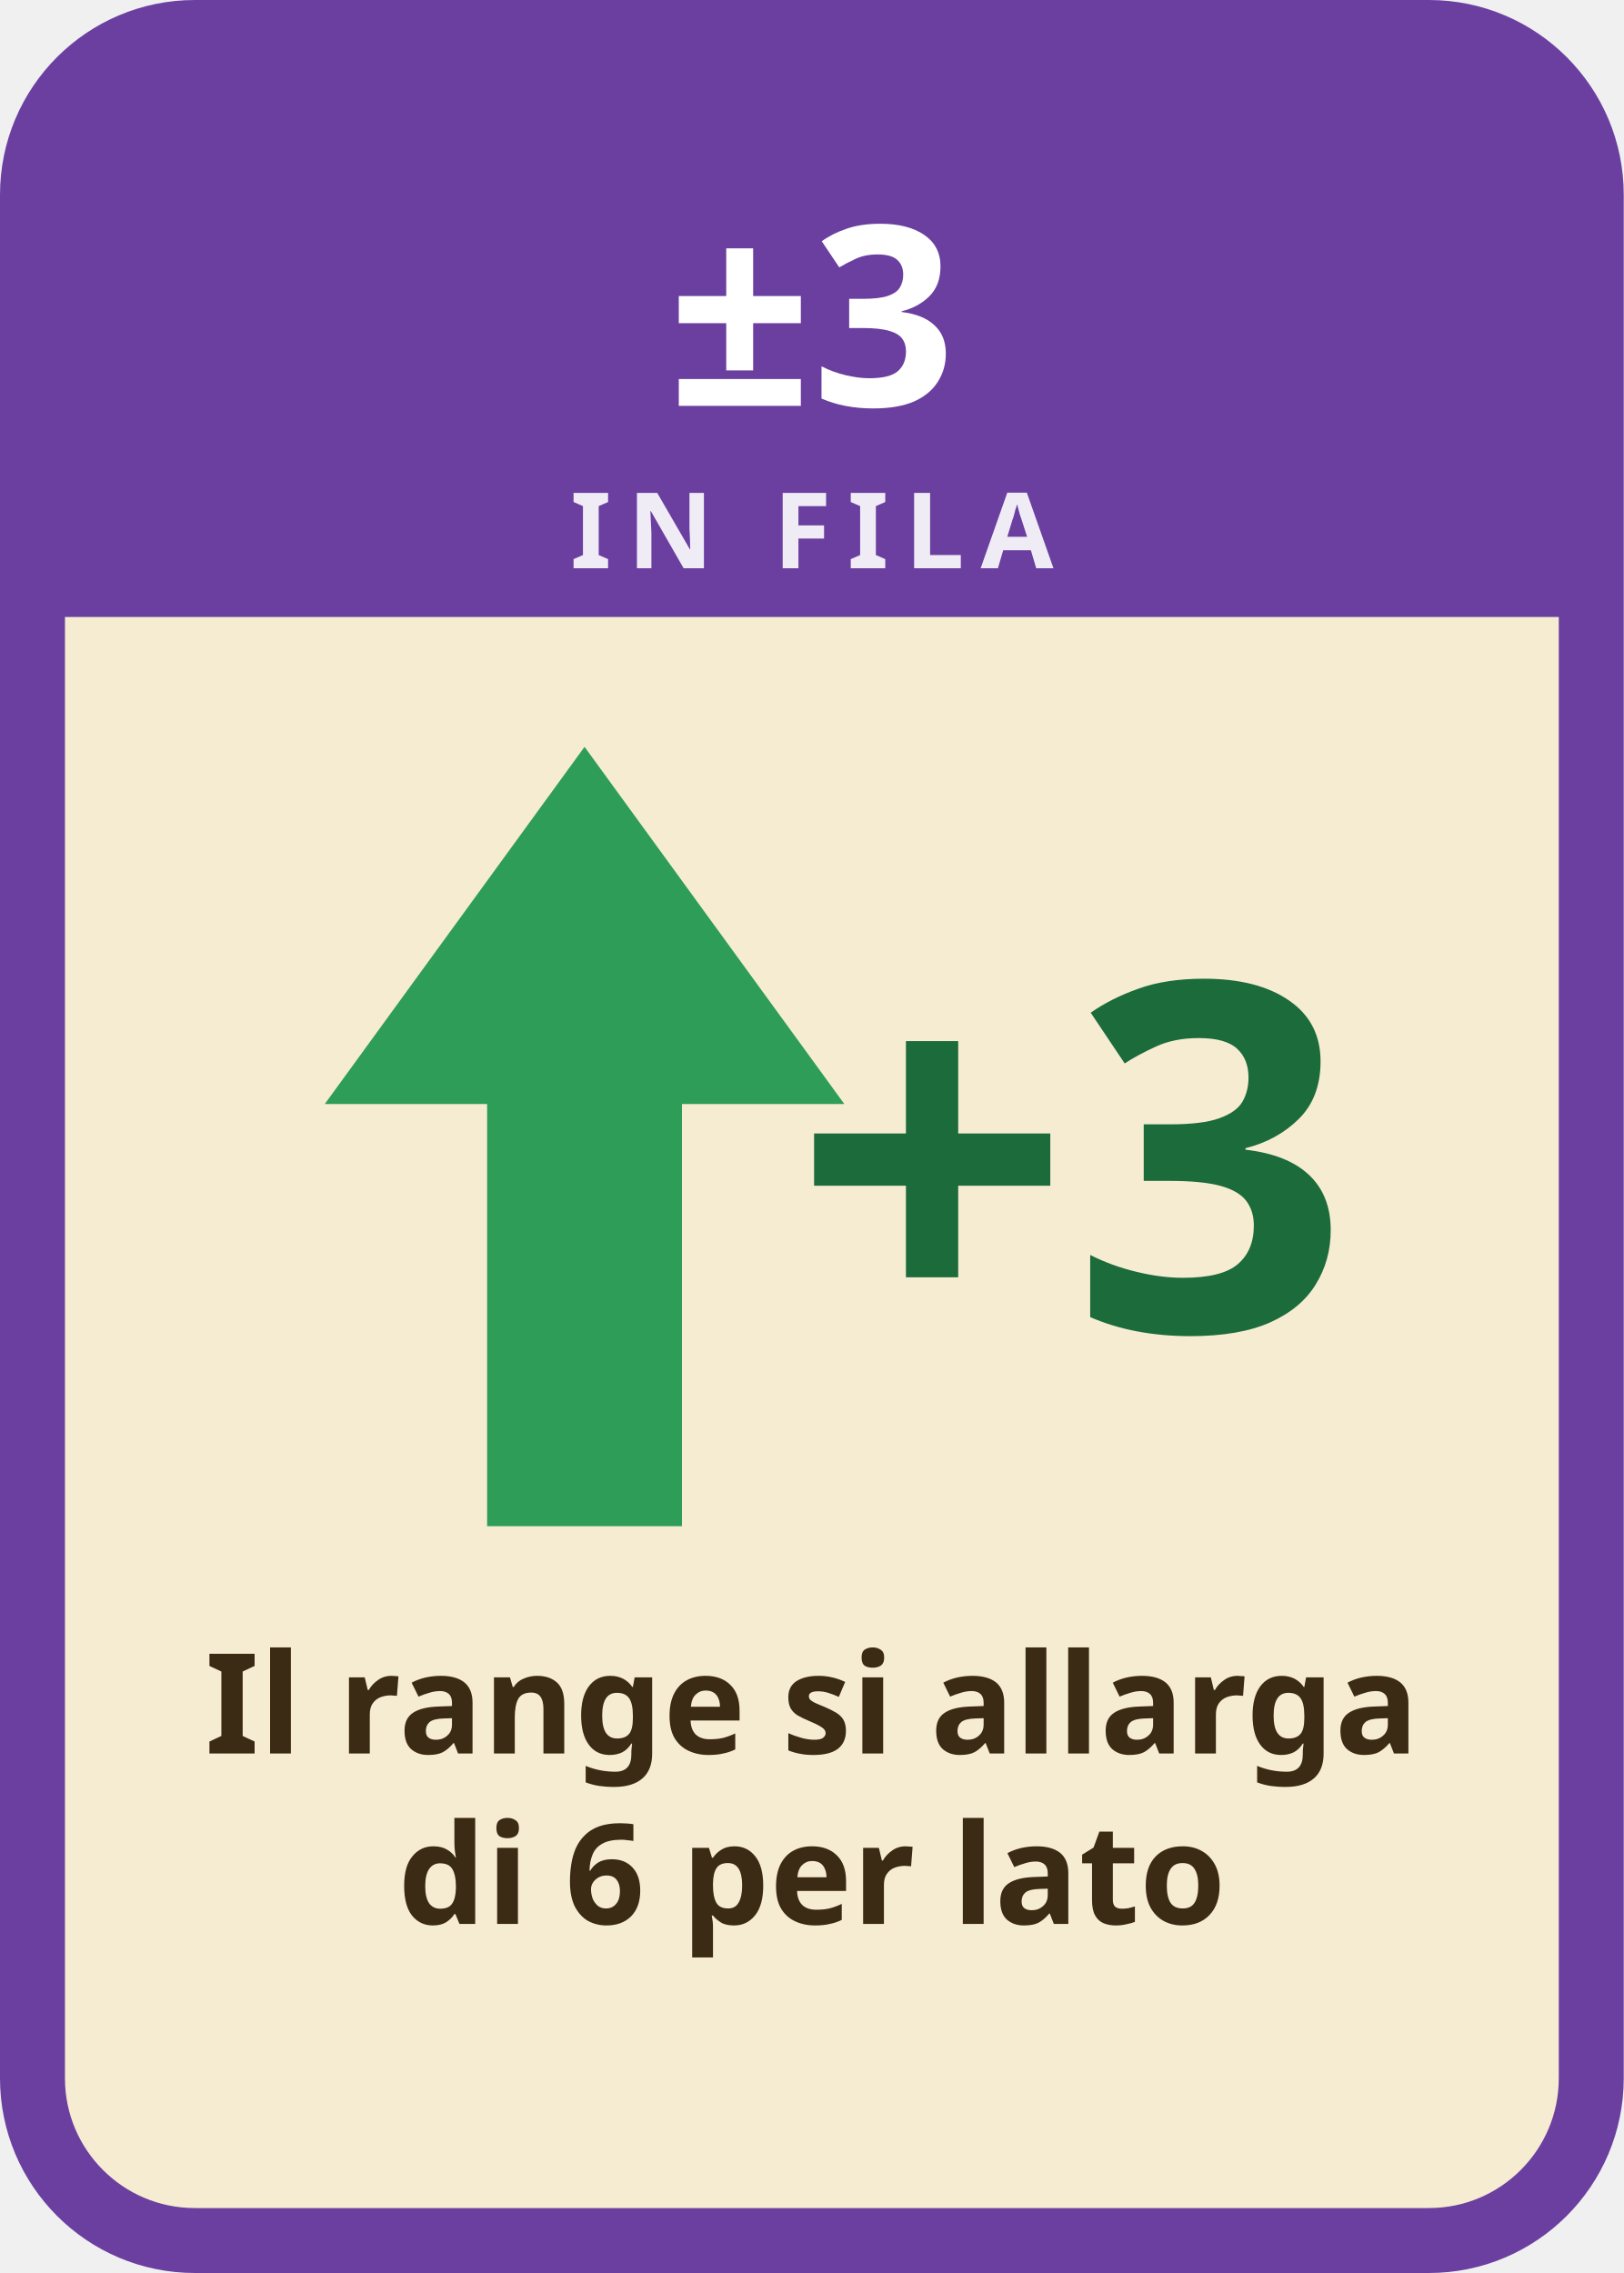
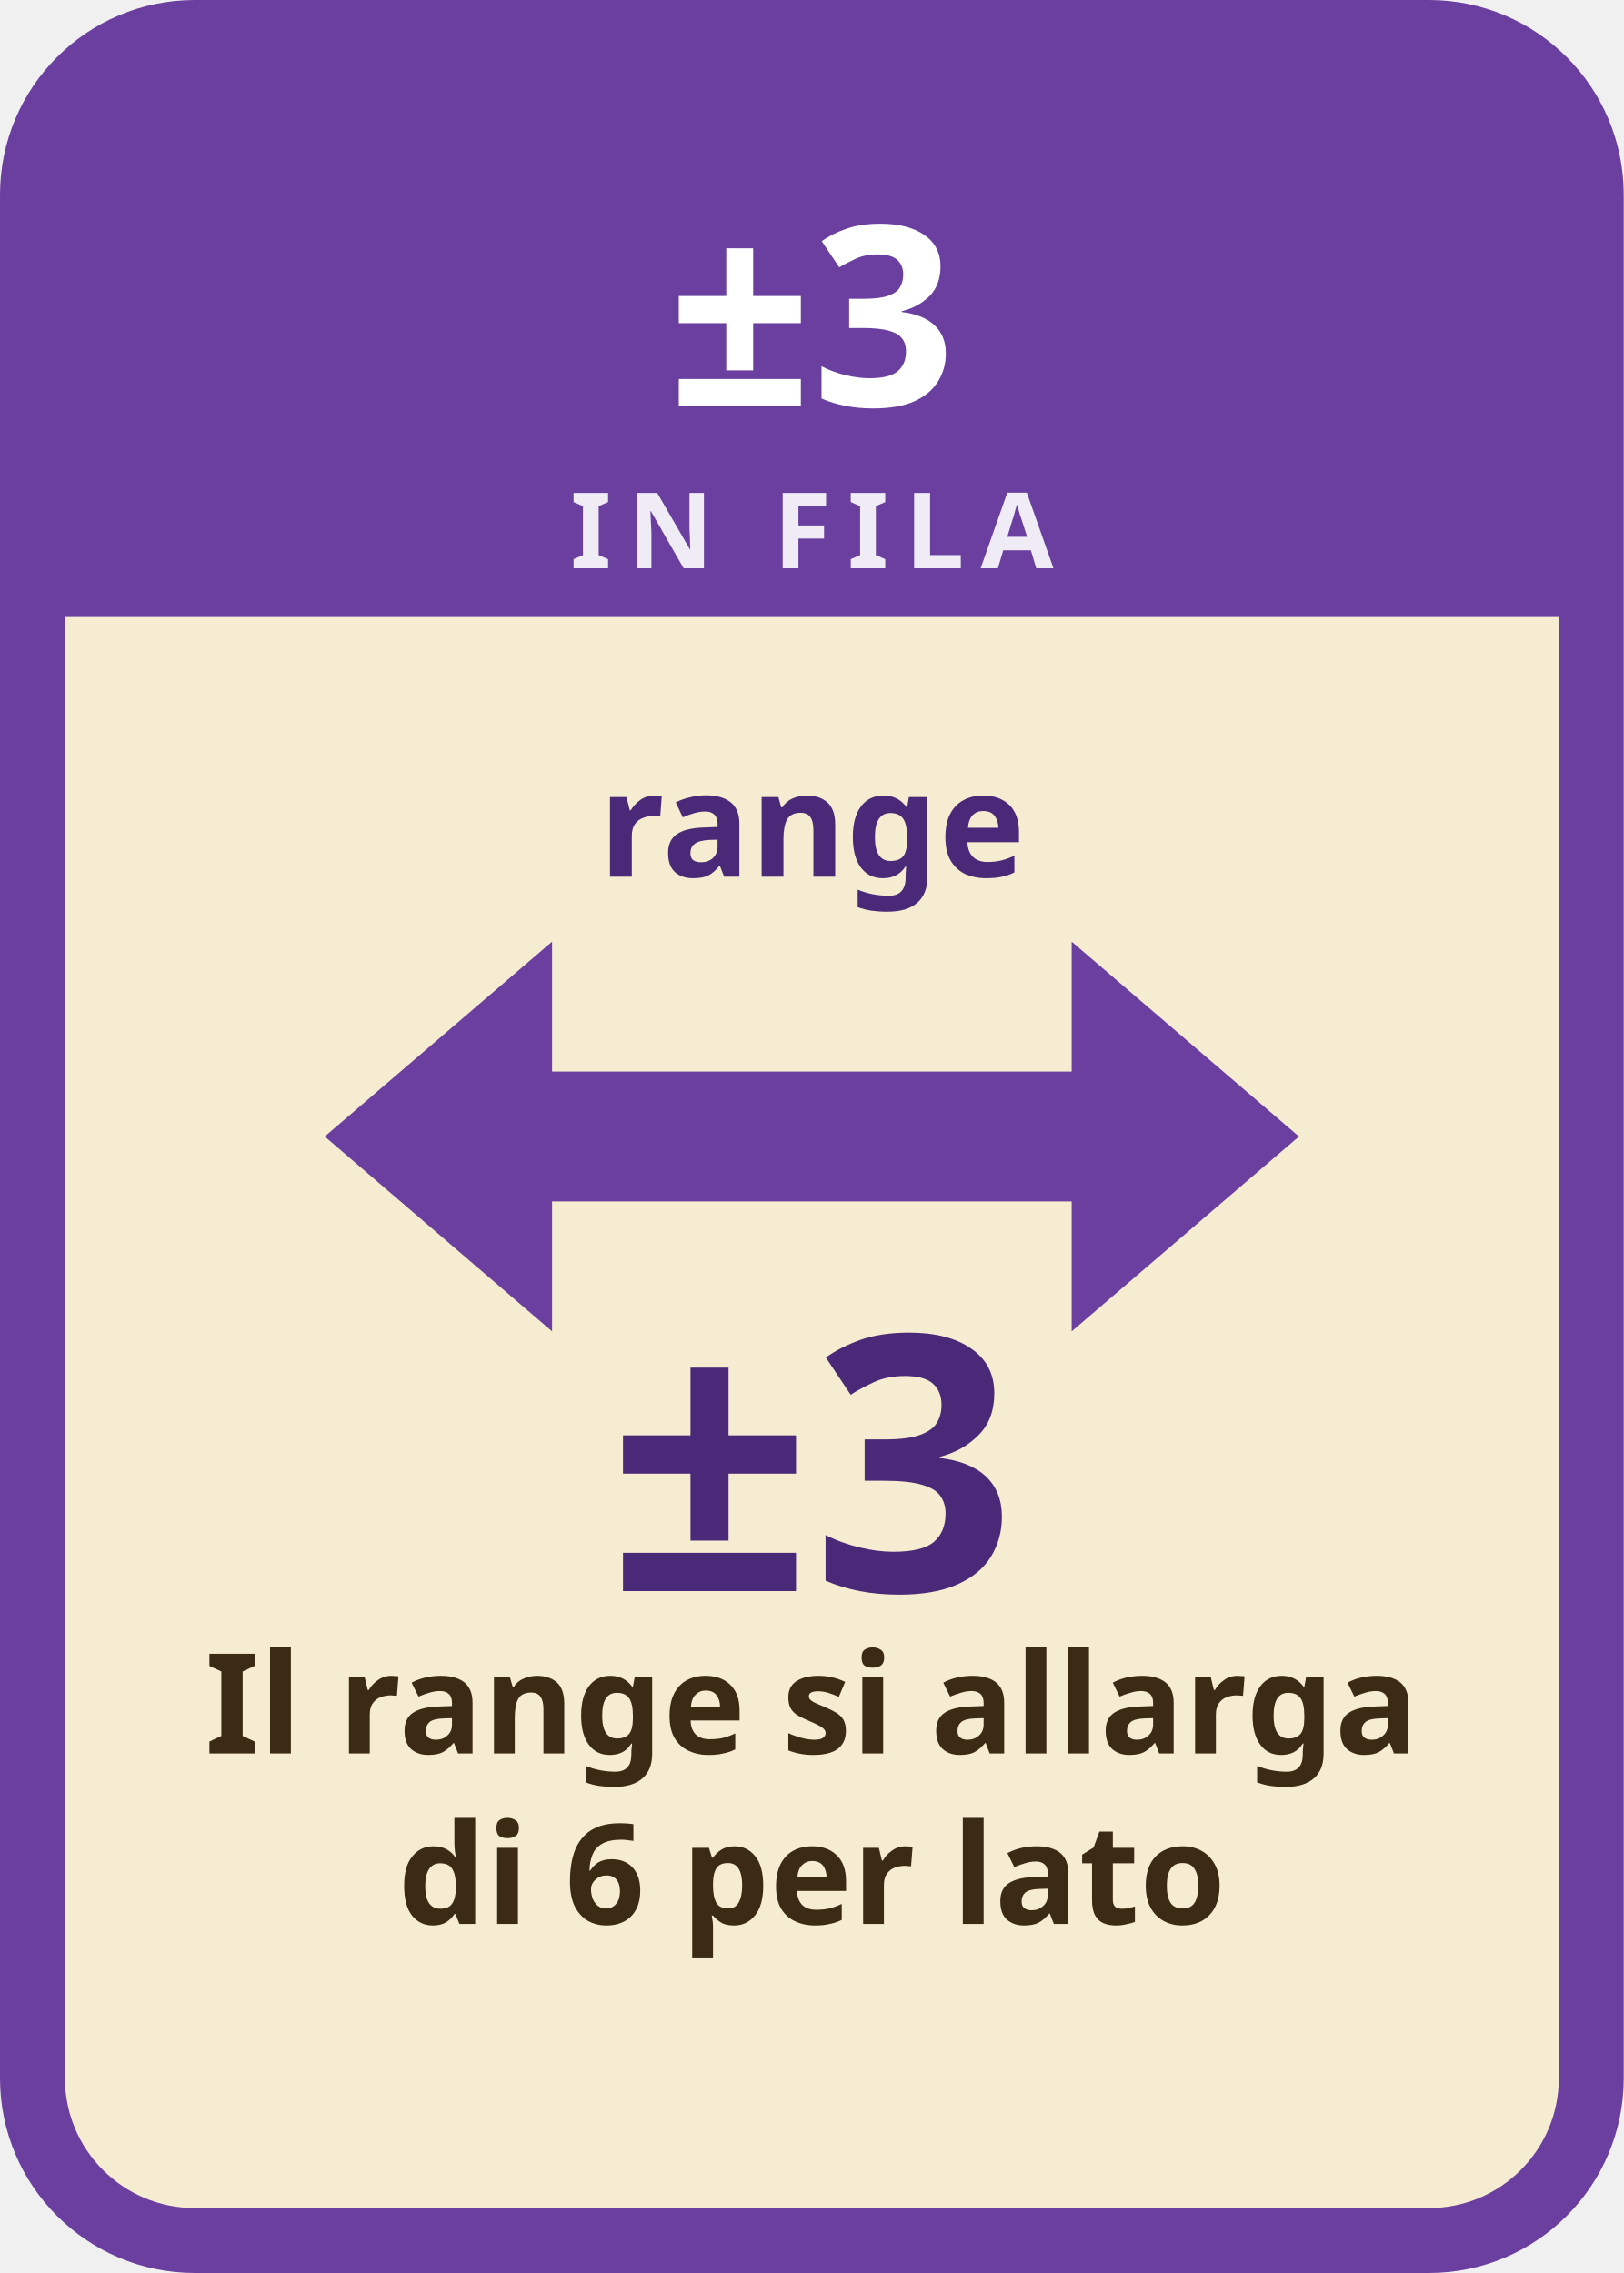
<svg xmlns="http://www.w3.org/2000/svg" viewBox="0 0 100 140" width="300" height="420" role="img" aria-label="±3">
  <rect x="2" y="2" width="96" height="136" rx="10" fill="#f6ecd2" stroke="#6b3fa0" stroke-width="4" />
  <path d="M2 12a10 10 0 0 1 10-10h76a10 10 0 0 1 10 10v26H2z" fill="#6b3fa0" />
  <text x="50" y="25" font-size="15.5" font-weight="900" fill="#fff" text-anchor="middle" font-family="'Trebuchet MS','Segoe UI',Verdana,sans-serif">±3</text>
  <text x="50" y="35" font-size="6.5" font-weight="800" fill="#fff" text-anchor="middle" font-family="'Trebuchet MS','Segoe UI',Verdana,sans-serif" letter-spacing="1" opacity="0.9">IN FILA</text>
  <g transform="translate(20 40)">
-     <polygon points="16,6 32,28 22,28 22,54 10,54 10,28 0,28" fill="#2e9d57" />
-     <text x="46" y="42" font-size="30" font-weight="900" fill="#1c6b3a" text-anchor="middle" font-family="'Trebuchet MS','Segoe UI',Verdana,sans-serif">+3</text>
+     <polygon points="0,30 14,18 14,26 46,26 46,18 60,30 46,42 46,34 14,34 14,42" fill="#6b3fa0" />
+     <text x="30" y="58" font-size="22" font-weight="900" fill="#4a2a78" text-anchor="middle" font-family="'Trebuchet MS','Segoe UI',Verdana,sans-serif">±3</text>
+     <text x="30" y="14" font-size="9" font-weight="800" fill="#4a2a78" text-anchor="middle" font-family="'Trebuchet MS','Segoe UI',Verdana,sans-serif">range</text>
  </g>
  <text x="50" y="108" font-size="8.6" fill="#3b2a14" text-anchor="middle" font-family="'Trebuchet MS','Segoe UI',Verdana,sans-serif" font-weight="700">Il range si allarga</text>
  <text x="50" y="118.5" font-size="8.6" fill="#3b2a14" text-anchor="middle" font-family="'Trebuchet MS','Segoe UI',Verdana,sans-serif" font-weight="700">di 6 per lato</text>
</svg>
